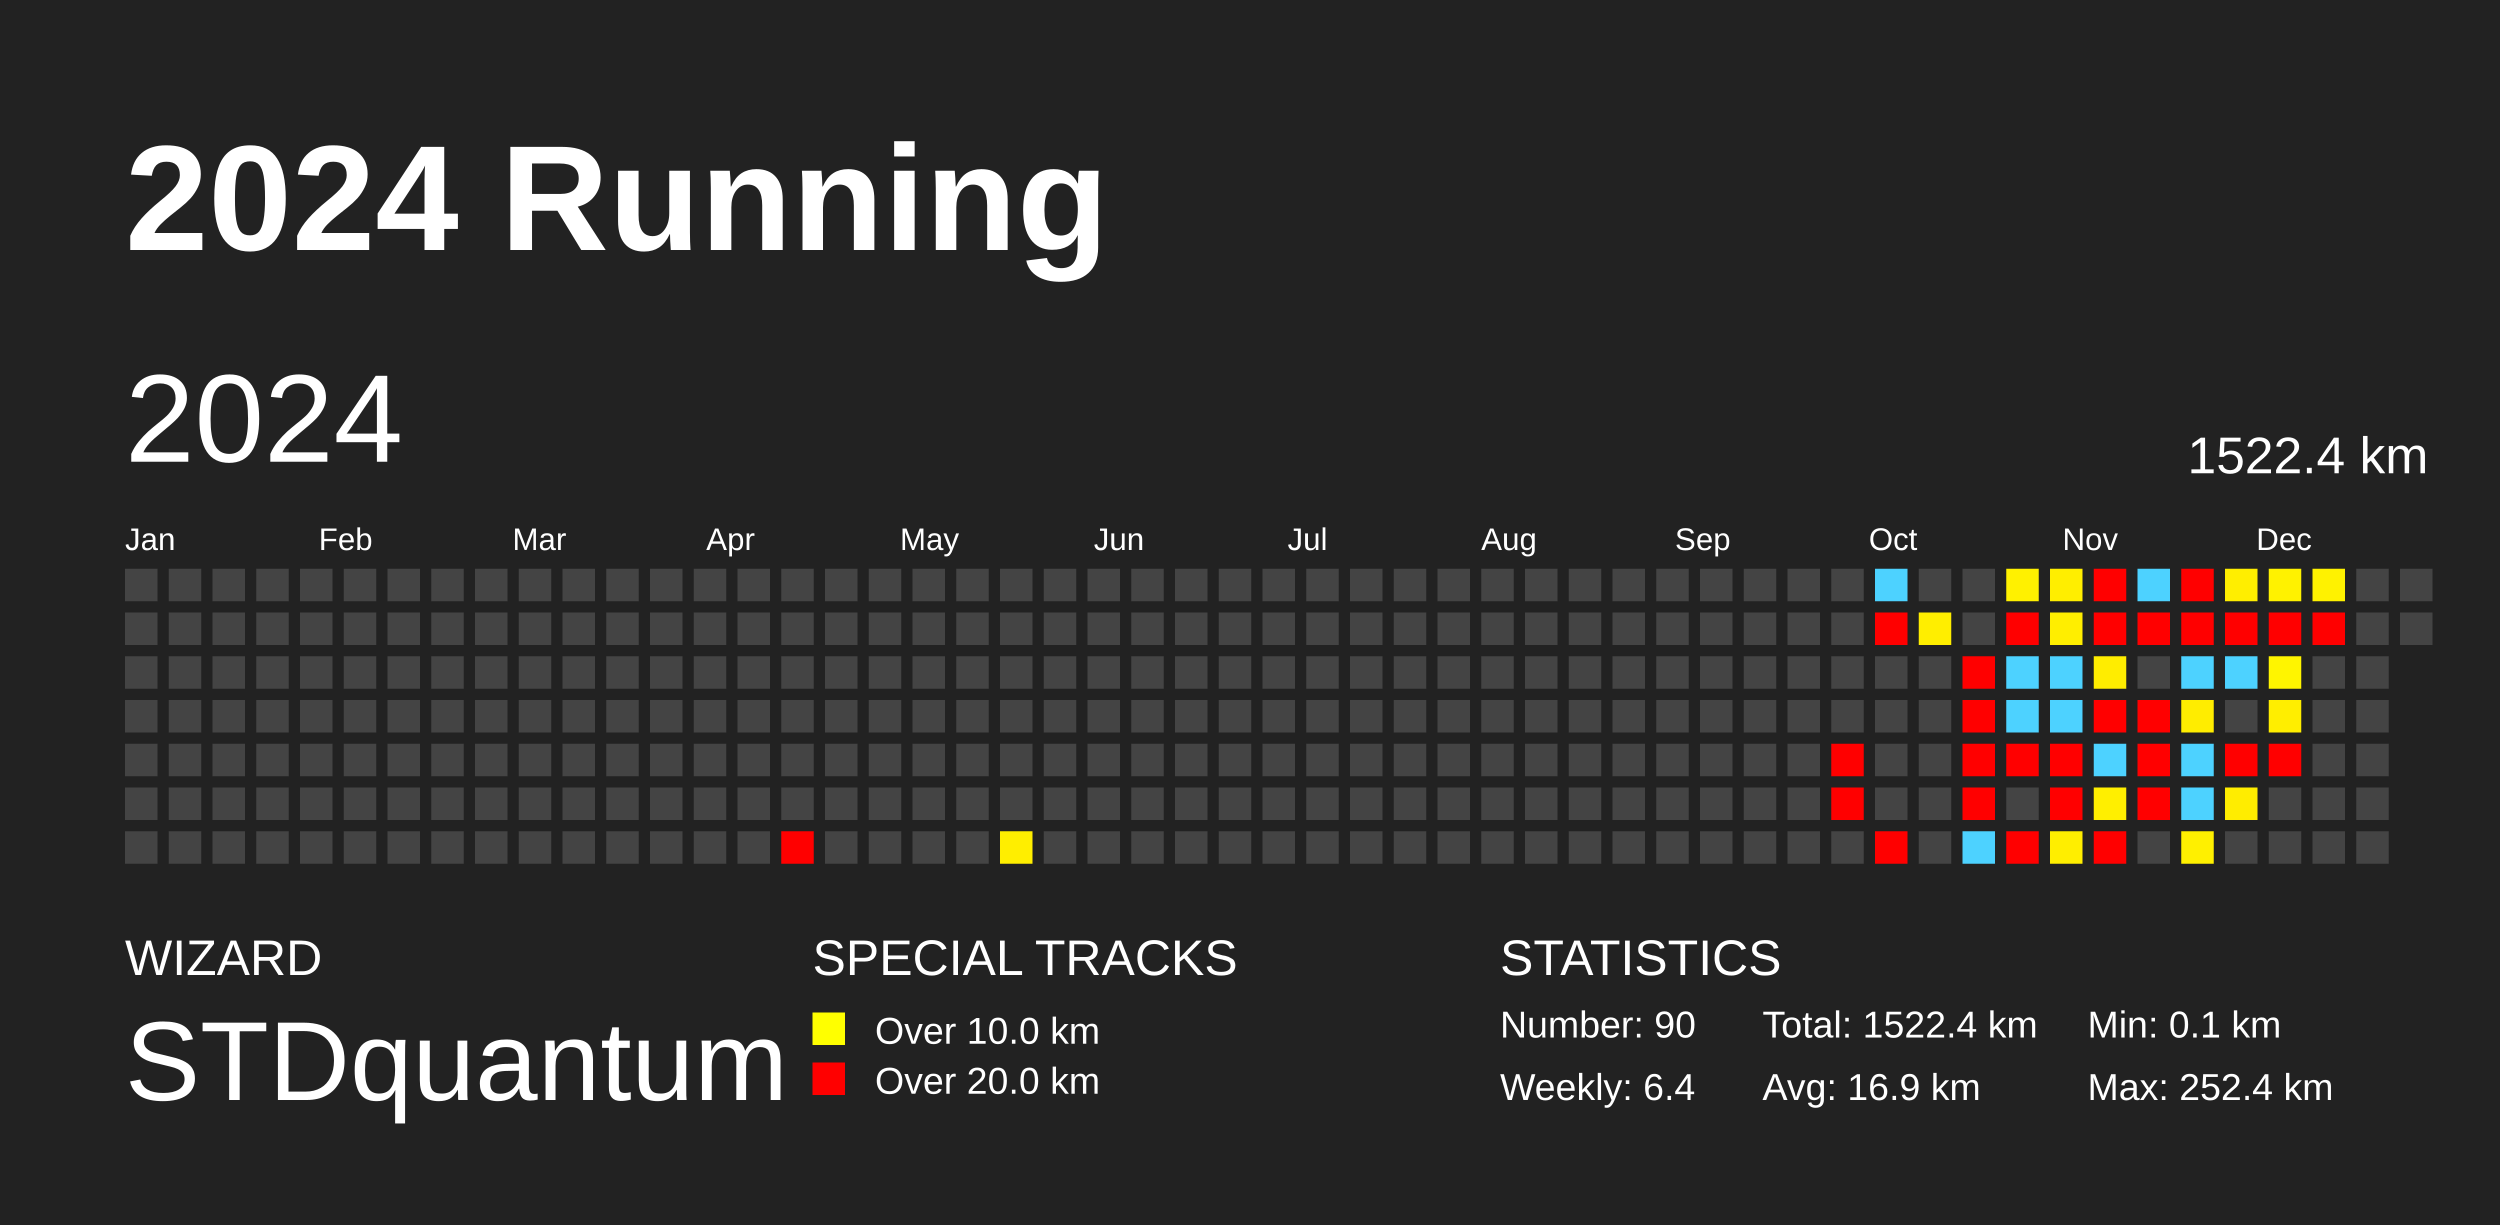
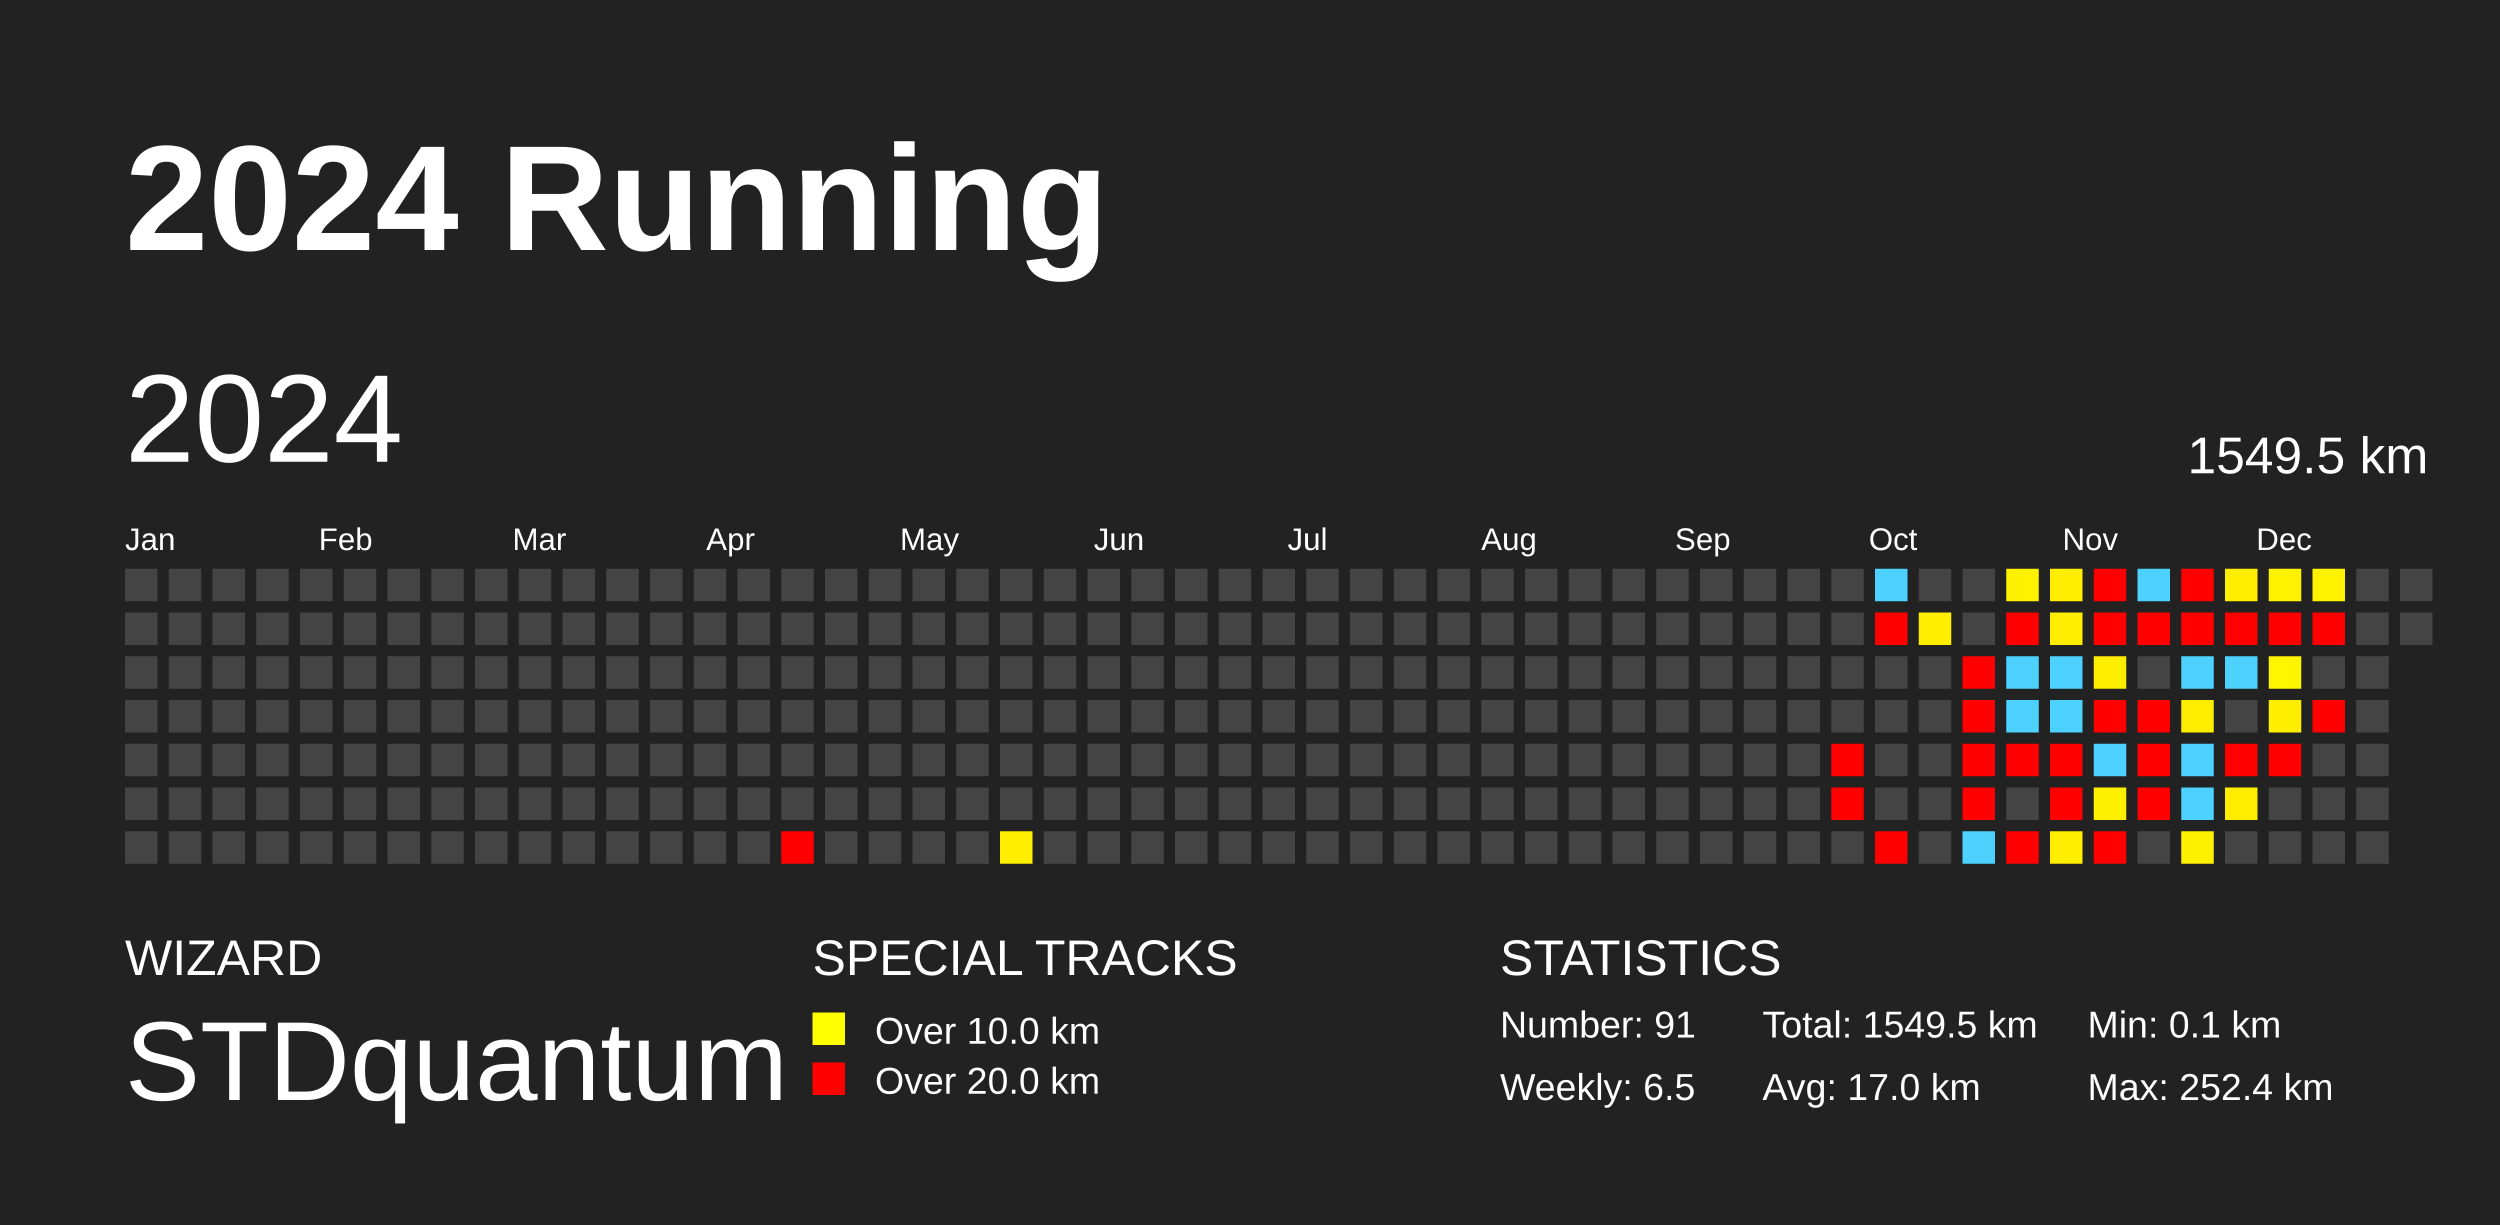
<svg xmlns="http://www.w3.org/2000/svg" baseProfile="full" height="98mm" version="1.1" viewBox="0,0,200,98" width="200mm">
  <defs />
  <rect fill="#222222" height="98" width="200" x="0" y="0" />
  <text fill="#FFFFFF" style="font-size:12px; font-family:Arial; font-weight:bold;" x="10" y="20">2024 Running</text>
  <text fill="#FFFFFF" style="font-size:4px; font-family:Arial" x="10" y="78">WIZARD</text>
  <text fill="#FFFFFF" style="font-size:9px; font-family:Arial" x="10" y="88">STDquantum</text>
  <text fill="#FFFFFF" style="font-size:4px; font-family:Arial" x="65" y="78">SPECIAL TRACKS</text>
  <rect fill="yellow" height="2.6" width="2.6" x="65" y="81" />
  <text fill="#FFFFFF" style="font-size:3px; font-family:Arial" x="70" y="83.5">Over 10.0 km</text>
  <rect fill="red" height="2.6" width="2.6" x="65" y="85" />
  <text fill="#FFFFFF" style="font-size:3px; font-family:Arial" x="70" y="87.5">Over 20.0 km</text>
  <text fill="#FFFFFF" style="font-size:4px; font-family:Arial" x="120" y="78">STATISTICS</text>
-   <text fill="#FFFFFF" style="font-size:3px; font-family:Arial" x="120" y="83">Number: 90</text>
-   <text fill="#FFFFFF" style="font-size:3px; font-family:Arial" x="120" y="88">Weekly: 6.4</text>
-   <text fill="#FFFFFF" style="font-size:3px; font-family:Arial" x="141" y="83">Total: 1522.4 km</text>
-   <text fill="#FFFFFF" style="font-size:3px; font-family:Arial" x="141" y="88">Avg: 16.9 km</text>
+   <text fill="#FFFFFF" style="font-size:3px; font-family:Arial" x="120" y="83">Number: 91</text>
+   <text fill="#FFFFFF" style="font-size:3px; font-family:Arial" x="120" y="88">Weekly: 6.5</text>
+   <text fill="#FFFFFF" style="font-size:3px; font-family:Arial" x="141" y="83">Total: 1549.5 km</text>
+   <text fill="#FFFFFF" style="font-size:3px; font-family:Arial" x="141" y="88">Avg: 17.0 km</text>
  <text fill="#FFFFFF" style="font-size:3px; font-family:Arial" x="167" y="83">Min: 0.1 km</text>
  <text fill="#FFFFFF" style="font-size:3px; font-family:Arial" x="167" y="88">Max: 252.4 km</text>
  <text dominant-baseline="hanging" fill="#FFFFFF" style="font-size:10.0px; font-family:Arial;" x="10" y="30">2024</text>
-   <text dominant-baseline="hanging" fill="#FFFFFF" style="font-size:4.125px; font-family:Arial;" x="175" y="35">1522.4 km</text>
+   <text dominant-baseline="hanging" fill="#FFFFFF" style="font-size:4.125px; font-family:Arial;" x="175" y="35">1549.5 km</text>
  <text fill="#FFFFFF" style="font-size:2.5px; font-family:Arial" x="10.0" y="44">Jan</text>
  <text fill="#FFFFFF" style="font-size:2.5px; font-family:Arial" x="25.5" y="44">Feb</text>
  <text fill="#FFFFFF" style="font-size:2.5px; font-family:Arial" x="41.0" y="44">Mar</text>
  <text fill="#FFFFFF" style="font-size:2.5px; font-family:Arial" x="56.5" y="44">Apr</text>
  <text fill="#FFFFFF" style="font-size:2.5px; font-family:Arial" x="72.0" y="44">May</text>
  <text fill="#FFFFFF" style="font-size:2.5px; font-family:Arial" x="87.5" y="44">Jun</text>
  <text fill="#FFFFFF" style="font-size:2.5px; font-family:Arial" x="103.0" y="44">Jul</text>
  <text fill="#FFFFFF" style="font-size:2.5px; font-family:Arial" x="118.5" y="44">Aug</text>
  <text fill="#FFFFFF" style="font-size:2.5px; font-family:Arial" x="134.0" y="44">Sep</text>
  <text fill="#FFFFFF" style="font-size:2.5px; font-family:Arial" x="149.5" y="44">Oct</text>
  <text fill="#FFFFFF" style="font-size:2.5px; font-family:Arial" x="165.0" y="44">Nov</text>
  <text fill="#FFFFFF" style="font-size:2.5px; font-family:Arial" x="180.5" y="44">Dec</text>
  <rect fill="#444444" height="2.6" width="2.6" x="10.0" y="45.5" />
  <rect fill="#444444" height="2.6" width="2.6" x="10.0" y="49.0" />
  <rect fill="#444444" height="2.6" width="2.6" x="10.0" y="52.5" />
  <rect fill="#444444" height="2.6" width="2.6" x="10.0" y="56.0" />
  <rect fill="#444444" height="2.6" width="2.6" x="10.0" y="59.5" />
  <rect fill="#444444" height="2.6" width="2.6" x="10.0" y="63.0" />
  <rect fill="#444444" height="2.6" width="2.6" x="10.0" y="66.5" />
  <rect fill="#444444" height="2.6" width="2.6" x="13.5" y="45.5" />
  <rect fill="#444444" height="2.6" width="2.6" x="13.5" y="49.0" />
  <rect fill="#444444" height="2.6" width="2.6" x="13.5" y="52.5" />
  <rect fill="#444444" height="2.6" width="2.6" x="13.5" y="56.0" />
  <rect fill="#444444" height="2.6" width="2.6" x="13.5" y="59.5" />
  <rect fill="#444444" height="2.6" width="2.6" x="13.5" y="63.0" />
  <rect fill="#444444" height="2.6" width="2.6" x="13.5" y="66.5" />
  <rect fill="#444444" height="2.6" width="2.6" x="17.0" y="45.5" />
  <rect fill="#444444" height="2.6" width="2.6" x="17.0" y="49.0" />
  <rect fill="#444444" height="2.6" width="2.6" x="17.0" y="52.5" />
  <rect fill="#444444" height="2.6" width="2.6" x="17.0" y="56.0" />
  <rect fill="#444444" height="2.6" width="2.6" x="17.0" y="59.5" />
  <rect fill="#444444" height="2.6" width="2.6" x="17.0" y="63.0" />
  <rect fill="#444444" height="2.6" width="2.6" x="17.0" y="66.5" />
  <rect fill="#444444" height="2.6" width="2.6" x="20.5" y="45.5" />
  <rect fill="#444444" height="2.6" width="2.6" x="20.5" y="49.0" />
  <rect fill="#444444" height="2.6" width="2.6" x="20.5" y="52.5" />
  <rect fill="#444444" height="2.6" width="2.6" x="20.5" y="56.0" />
  <rect fill="#444444" height="2.6" width="2.6" x="20.5" y="59.5" />
  <rect fill="#444444" height="2.6" width="2.6" x="20.5" y="63.0" />
  <rect fill="#444444" height="2.6" width="2.6" x="20.5" y="66.5" />
  <rect fill="#444444" height="2.6" width="2.6" x="24.0" y="45.5" />
  <rect fill="#444444" height="2.6" width="2.6" x="24.0" y="49.0" />
  <rect fill="#444444" height="2.6" width="2.6" x="24.0" y="52.5" />
  <rect fill="#444444" height="2.6" width="2.6" x="24.0" y="56.0" />
  <rect fill="#444444" height="2.6" width="2.6" x="24.0" y="59.5" />
  <rect fill="#444444" height="2.6" width="2.6" x="24.0" y="63.0" />
  <rect fill="#444444" height="2.6" width="2.6" x="24.0" y="66.5" />
  <rect fill="#444444" height="2.6" width="2.6" x="27.5" y="45.5" />
  <rect fill="#444444" height="2.6" width="2.6" x="27.5" y="49.0" />
  <rect fill="#444444" height="2.6" width="2.6" x="27.5" y="52.5" />
  <rect fill="#444444" height="2.6" width="2.6" x="27.5" y="56.0" />
  <rect fill="#444444" height="2.6" width="2.6" x="27.5" y="59.5" />
  <rect fill="#444444" height="2.6" width="2.6" x="27.5" y="63.0" />
  <rect fill="#444444" height="2.6" width="2.6" x="27.5" y="66.5" />
  <rect fill="#444444" height="2.6" width="2.6" x="31.0" y="45.5" />
  <rect fill="#444444" height="2.6" width="2.6" x="31.0" y="49.0" />
  <rect fill="#444444" height="2.6" width="2.6" x="31.0" y="52.5" />
  <rect fill="#444444" height="2.6" width="2.6" x="31.0" y="56.0" />
  <rect fill="#444444" height="2.6" width="2.6" x="31.0" y="59.5" />
  <rect fill="#444444" height="2.6" width="2.6" x="31.0" y="63.0" />
  <rect fill="#444444" height="2.6" width="2.6" x="31.0" y="66.5" />
  <rect fill="#444444" height="2.6" width="2.6" x="34.5" y="45.5" />
  <rect fill="#444444" height="2.6" width="2.6" x="34.5" y="49.0" />
  <rect fill="#444444" height="2.6" width="2.6" x="34.5" y="52.5" />
  <rect fill="#444444" height="2.6" width="2.6" x="34.5" y="56.0" />
  <rect fill="#444444" height="2.6" width="2.6" x="34.5" y="59.5" />
  <rect fill="#444444" height="2.6" width="2.6" x="34.5" y="63.0" />
  <rect fill="#444444" height="2.6" width="2.6" x="34.5" y="66.5" />
  <rect fill="#444444" height="2.6" width="2.6" x="38.0" y="45.5" />
  <rect fill="#444444" height="2.6" width="2.6" x="38.0" y="49.0" />
  <rect fill="#444444" height="2.6" width="2.6" x="38.0" y="52.5" />
  <rect fill="#444444" height="2.6" width="2.6" x="38.0" y="56.0" />
  <rect fill="#444444" height="2.6" width="2.6" x="38.0" y="59.5" />
  <rect fill="#444444" height="2.6" width="2.6" x="38.0" y="63.0" />
  <rect fill="#444444" height="2.6" width="2.6" x="38.0" y="66.5" />
  <rect fill="#444444" height="2.6" width="2.6" x="41.5" y="45.5" />
  <rect fill="#444444" height="2.6" width="2.6" x="41.5" y="49.0" />
  <rect fill="#444444" height="2.6" width="2.6" x="41.5" y="52.5" />
  <rect fill="#444444" height="2.6" width="2.6" x="41.5" y="56.0" />
  <rect fill="#444444" height="2.6" width="2.6" x="41.5" y="59.5" />
  <rect fill="#444444" height="2.6" width="2.6" x="41.5" y="63.0" />
  <rect fill="#444444" height="2.6" width="2.6" x="41.5" y="66.5" />
  <rect fill="#444444" height="2.6" width="2.6" x="45.0" y="45.5" />
  <rect fill="#444444" height="2.6" width="2.6" x="45.0" y="49.0" />
  <rect fill="#444444" height="2.6" width="2.6" x="45.0" y="52.5" />
  <rect fill="#444444" height="2.6" width="2.6" x="45.0" y="56.0" />
  <rect fill="#444444" height="2.6" width="2.6" x="45.0" y="59.5" />
  <rect fill="#444444" height="2.6" width="2.6" x="45.0" y="63.0" />
  <rect fill="#444444" height="2.6" width="2.6" x="45.0" y="66.5" />
  <rect fill="#444444" height="2.6" width="2.6" x="48.5" y="45.5" />
  <rect fill="#444444" height="2.6" width="2.6" x="48.5" y="49.0" />
  <rect fill="#444444" height="2.6" width="2.6" x="48.5" y="52.5" />
  <rect fill="#444444" height="2.6" width="2.6" x="48.5" y="56.0" />
  <rect fill="#444444" height="2.6" width="2.6" x="48.5" y="59.5" />
  <rect fill="#444444" height="2.6" width="2.6" x="48.5" y="63.0" />
  <rect fill="#444444" height="2.6" width="2.6" x="48.5" y="66.5" />
  <rect fill="#444444" height="2.6" width="2.6" x="52.0" y="45.5" />
  <rect fill="#444444" height="2.6" width="2.6" x="52.0" y="49.0" />
  <rect fill="#444444" height="2.6" width="2.6" x="52.0" y="52.5" />
  <rect fill="#444444" height="2.6" width="2.6" x="52.0" y="56.0" />
  <rect fill="#444444" height="2.6" width="2.6" x="52.0" y="59.5" />
  <rect fill="#444444" height="2.6" width="2.6" x="52.0" y="63.0" />
  <rect fill="#444444" height="2.6" width="2.6" x="52.0" y="66.5" />
  <rect fill="#444444" height="2.6" width="2.6" x="55.5" y="45.5" />
  <rect fill="#444444" height="2.6" width="2.6" x="55.5" y="49.0" />
  <rect fill="#444444" height="2.6" width="2.6" x="55.5" y="52.5" />
  <rect fill="#444444" height="2.6" width="2.6" x="55.5" y="56.0" />
  <rect fill="#444444" height="2.6" width="2.6" x="55.5" y="59.5" />
  <rect fill="#444444" height="2.6" width="2.6" x="55.5" y="63.0" />
  <rect fill="#444444" height="2.6" width="2.6" x="55.5" y="66.5" />
  <rect fill="#444444" height="2.6" width="2.6" x="59.0" y="45.5" />
  <rect fill="#444444" height="2.6" width="2.6" x="59.0" y="49.0" />
  <rect fill="#444444" height="2.6" width="2.6" x="59.0" y="52.5" />
  <rect fill="#444444" height="2.6" width="2.6" x="59.0" y="56.0" />
  <rect fill="#444444" height="2.6" width="2.6" x="59.0" y="59.5" />
  <rect fill="#444444" height="2.6" width="2.6" x="59.0" y="63.0" />
  <rect fill="#444444" height="2.6" width="2.6" x="59.0" y="66.5" />
  <rect fill="#444444" height="2.6" width="2.6" x="62.5" y="45.5" />
  <rect fill="#444444" height="2.6" width="2.6" x="62.5" y="49.0" />
  <rect fill="#444444" height="2.6" width="2.6" x="62.5" y="52.5" />
  <rect fill="#444444" height="2.6" width="2.6" x="62.5" y="56.0" />
  <rect fill="#444444" height="2.6" width="2.6" x="62.5" y="59.5" />
  <rect fill="#444444" height="2.6" width="2.6" x="62.5" y="63.0" />
  <rect fill="red" height="2.6" width="2.6" x="62.5" y="66.5" />
  <rect fill="#444444" height="2.6" width="2.6" x="66.0" y="45.5" />
  <rect fill="#444444" height="2.6" width="2.6" x="66.0" y="49.0" />
  <rect fill="#444444" height="2.6" width="2.6" x="66.0" y="52.5" />
  <rect fill="#444444" height="2.6" width="2.6" x="66.0" y="56.0" />
  <rect fill="#444444" height="2.6" width="2.6" x="66.0" y="59.5" />
  <rect fill="#444444" height="2.6" width="2.6" x="66.0" y="63.0" />
  <rect fill="#444444" height="2.6" width="2.6" x="66.0" y="66.5" />
  <rect fill="#444444" height="2.6" width="2.6" x="69.5" y="45.5" />
  <rect fill="#444444" height="2.6" width="2.6" x="69.5" y="49.0" />
  <rect fill="#444444" height="2.6" width="2.6" x="69.5" y="52.5" />
  <rect fill="#444444" height="2.6" width="2.6" x="69.5" y="56.0" />
  <rect fill="#444444" height="2.6" width="2.6" x="69.5" y="59.5" />
  <rect fill="#444444" height="2.6" width="2.6" x="69.5" y="63.0" />
  <rect fill="#444444" height="2.6" width="2.6" x="69.5" y="66.5" />
  <rect fill="#444444" height="2.6" width="2.6" x="73.0" y="45.5" />
  <rect fill="#444444" height="2.6" width="2.6" x="73.0" y="49.0" />
  <rect fill="#444444" height="2.6" width="2.6" x="73.0" y="52.5" />
  <rect fill="#444444" height="2.6" width="2.6" x="73.0" y="56.0" />
  <rect fill="#444444" height="2.6" width="2.6" x="73.0" y="59.5" />
  <rect fill="#444444" height="2.6" width="2.6" x="73.0" y="63.0" />
  <rect fill="#444444" height="2.6" width="2.6" x="73.0" y="66.5" />
  <rect fill="#444444" height="2.6" width="2.6" x="76.5" y="45.5" />
  <rect fill="#444444" height="2.6" width="2.6" x="76.5" y="49.0" />
  <rect fill="#444444" height="2.6" width="2.6" x="76.5" y="52.5" />
  <rect fill="#444444" height="2.6" width="2.6" x="76.5" y="56.0" />
  <rect fill="#444444" height="2.6" width="2.6" x="76.5" y="59.5" />
  <rect fill="#444444" height="2.6" width="2.6" x="76.5" y="63.0" />
  <rect fill="#444444" height="2.6" width="2.6" x="76.5" y="66.5" />
  <rect fill="#444444" height="2.6" width="2.6" x="80.0" y="45.5" />
  <rect fill="#444444" height="2.6" width="2.6" x="80.0" y="49.0" />
  <rect fill="#444444" height="2.6" width="2.6" x="80.0" y="52.5" />
  <rect fill="#444444" height="2.6" width="2.6" x="80.0" y="56.0" />
  <rect fill="#444444" height="2.6" width="2.6" x="80.0" y="59.5" />
  <rect fill="#444444" height="2.6" width="2.6" x="80.0" y="63.0" />
  <rect fill="#ffee00" height="2.6" width="2.6" x="80.0" y="66.5" />
  <rect fill="#444444" height="2.6" width="2.6" x="83.5" y="45.5" />
  <rect fill="#444444" height="2.6" width="2.6" x="83.5" y="49.0" />
  <rect fill="#444444" height="2.6" width="2.6" x="83.5" y="52.5" />
  <rect fill="#444444" height="2.6" width="2.6" x="83.5" y="56.0" />
  <rect fill="#444444" height="2.6" width="2.6" x="83.5" y="59.5" />
  <rect fill="#444444" height="2.6" width="2.6" x="83.5" y="63.0" />
  <rect fill="#444444" height="2.6" width="2.6" x="83.5" y="66.5" />
  <rect fill="#444444" height="2.6" width="2.6" x="87.0" y="45.5" />
  <rect fill="#444444" height="2.6" width="2.6" x="87.0" y="49.0" />
  <rect fill="#444444" height="2.6" width="2.6" x="87.0" y="52.5" />
  <rect fill="#444444" height="2.6" width="2.6" x="87.0" y="56.0" />
  <rect fill="#444444" height="2.6" width="2.6" x="87.0" y="59.5" />
  <rect fill="#444444" height="2.6" width="2.6" x="87.0" y="63.0" />
  <rect fill="#444444" height="2.6" width="2.6" x="87.0" y="66.5" />
  <rect fill="#444444" height="2.6" width="2.6" x="90.5" y="45.5" />
  <rect fill="#444444" height="2.6" width="2.6" x="90.5" y="49.0" />
  <rect fill="#444444" height="2.6" width="2.6" x="90.5" y="52.5" />
  <rect fill="#444444" height="2.6" width="2.6" x="90.5" y="56.0" />
  <rect fill="#444444" height="2.6" width="2.6" x="90.5" y="59.5" />
  <rect fill="#444444" height="2.6" width="2.6" x="90.5" y="63.0" />
  <rect fill="#444444" height="2.6" width="2.6" x="90.5" y="66.5" />
  <rect fill="#444444" height="2.6" width="2.6" x="94.0" y="45.5" />
  <rect fill="#444444" height="2.6" width="2.6" x="94.0" y="49.0" />
  <rect fill="#444444" height="2.6" width="2.6" x="94.0" y="52.5" />
  <rect fill="#444444" height="2.6" width="2.6" x="94.0" y="56.0" />
  <rect fill="#444444" height="2.6" width="2.6" x="94.0" y="59.5" />
  <rect fill="#444444" height="2.6" width="2.6" x="94.0" y="63.0" />
  <rect fill="#444444" height="2.6" width="2.6" x="94.0" y="66.5" />
  <rect fill="#444444" height="2.6" width="2.6" x="97.5" y="45.5" />
  <rect fill="#444444" height="2.6" width="2.6" x="97.5" y="49.0" />
  <rect fill="#444444" height="2.6" width="2.6" x="97.5" y="52.5" />
  <rect fill="#444444" height="2.6" width="2.6" x="97.5" y="56.0" />
  <rect fill="#444444" height="2.6" width="2.6" x="97.5" y="59.5" />
  <rect fill="#444444" height="2.6" width="2.6" x="97.5" y="63.0" />
  <rect fill="#444444" height="2.6" width="2.6" x="97.5" y="66.5" />
  <rect fill="#444444" height="2.6" width="2.6" x="101.0" y="45.5" />
  <rect fill="#444444" height="2.6" width="2.6" x="101.0" y="49.0" />
  <rect fill="#444444" height="2.6" width="2.6" x="101.0" y="52.5" />
  <rect fill="#444444" height="2.6" width="2.6" x="101.0" y="56.0" />
  <rect fill="#444444" height="2.6" width="2.6" x="101.0" y="59.5" />
  <rect fill="#444444" height="2.6" width="2.6" x="101.0" y="63.0" />
  <rect fill="#444444" height="2.6" width="2.6" x="101.0" y="66.5" />
  <rect fill="#444444" height="2.6" width="2.6" x="104.5" y="45.5" />
  <rect fill="#444444" height="2.6" width="2.6" x="104.5" y="49.0" />
  <rect fill="#444444" height="2.6" width="2.6" x="104.5" y="52.5" />
  <rect fill="#444444" height="2.6" width="2.6" x="104.5" y="56.0" />
  <rect fill="#444444" height="2.6" width="2.6" x="104.5" y="59.5" />
  <rect fill="#444444" height="2.6" width="2.6" x="104.5" y="63.0" />
  <rect fill="#444444" height="2.6" width="2.6" x="104.5" y="66.5" />
  <rect fill="#444444" height="2.6" width="2.6" x="108.0" y="45.5" />
  <rect fill="#444444" height="2.6" width="2.6" x="108.0" y="49.0" />
  <rect fill="#444444" height="2.6" width="2.6" x="108.0" y="52.5" />
  <rect fill="#444444" height="2.6" width="2.6" x="108.0" y="56.0" />
  <rect fill="#444444" height="2.6" width="2.6" x="108.0" y="59.5" />
  <rect fill="#444444" height="2.6" width="2.6" x="108.0" y="63.0" />
  <rect fill="#444444" height="2.6" width="2.6" x="108.0" y="66.5" />
  <rect fill="#444444" height="2.6" width="2.6" x="111.5" y="45.5" />
  <rect fill="#444444" height="2.6" width="2.6" x="111.5" y="49.0" />
  <rect fill="#444444" height="2.6" width="2.6" x="111.5" y="52.5" />
  <rect fill="#444444" height="2.6" width="2.6" x="111.5" y="56.0" />
  <rect fill="#444444" height="2.6" width="2.6" x="111.5" y="59.5" />
  <rect fill="#444444" height="2.6" width="2.6" x="111.5" y="63.0" />
  <rect fill="#444444" height="2.6" width="2.6" x="111.5" y="66.5" />
  <rect fill="#444444" height="2.6" width="2.6" x="115.0" y="45.5" />
  <rect fill="#444444" height="2.6" width="2.6" x="115.0" y="49.0" />
  <rect fill="#444444" height="2.6" width="2.6" x="115.0" y="52.5" />
  <rect fill="#444444" height="2.6" width="2.6" x="115.0" y="56.0" />
  <rect fill="#444444" height="2.6" width="2.6" x="115.0" y="59.5" />
  <rect fill="#444444" height="2.6" width="2.6" x="115.0" y="63.0" />
  <rect fill="#444444" height="2.6" width="2.6" x="115.0" y="66.5" />
  <rect fill="#444444" height="2.6" width="2.6" x="118.5" y="45.5" />
  <rect fill="#444444" height="2.6" width="2.6" x="118.5" y="49.0" />
  <rect fill="#444444" height="2.6" width="2.6" x="118.5" y="52.5" />
  <rect fill="#444444" height="2.6" width="2.6" x="118.5" y="56.0" />
  <rect fill="#444444" height="2.6" width="2.6" x="118.5" y="59.5" />
  <rect fill="#444444" height="2.6" width="2.6" x="118.5" y="63.0" />
  <rect fill="#444444" height="2.6" width="2.6" x="118.5" y="66.5" />
  <rect fill="#444444" height="2.6" width="2.6" x="122.0" y="45.5" />
  <rect fill="#444444" height="2.6" width="2.6" x="122.0" y="49.0" />
  <rect fill="#444444" height="2.6" width="2.6" x="122.0" y="52.5" />
  <rect fill="#444444" height="2.6" width="2.6" x="122.0" y="56.0" />
  <rect fill="#444444" height="2.6" width="2.6" x="122.0" y="59.5" />
  <rect fill="#444444" height="2.6" width="2.6" x="122.0" y="63.0" />
  <rect fill="#444444" height="2.6" width="2.6" x="122.0" y="66.5" />
  <rect fill="#444444" height="2.6" width="2.6" x="125.5" y="45.5" />
  <rect fill="#444444" height="2.6" width="2.6" x="125.5" y="49.0" />
  <rect fill="#444444" height="2.6" width="2.6" x="125.5" y="52.5" />
  <rect fill="#444444" height="2.6" width="2.6" x="125.5" y="56.0" />
  <rect fill="#444444" height="2.6" width="2.6" x="125.5" y="59.5" />
  <rect fill="#444444" height="2.6" width="2.6" x="125.5" y="63.0" />
  <rect fill="#444444" height="2.6" width="2.6" x="125.5" y="66.5" />
  <rect fill="#444444" height="2.6" width="2.6" x="129.0" y="45.5" />
  <rect fill="#444444" height="2.6" width="2.6" x="129.0" y="49.0" />
  <rect fill="#444444" height="2.6" width="2.6" x="129.0" y="52.5" />
  <rect fill="#444444" height="2.6" width="2.6" x="129.0" y="56.0" />
  <rect fill="#444444" height="2.6" width="2.6" x="129.0" y="59.5" />
  <rect fill="#444444" height="2.6" width="2.6" x="129.0" y="63.0" />
  <rect fill="#444444" height="2.6" width="2.6" x="129.0" y="66.5" />
  <rect fill="#444444" height="2.6" width="2.6" x="132.5" y="45.5" />
  <rect fill="#444444" height="2.6" width="2.6" x="132.5" y="49.0" />
  <rect fill="#444444" height="2.6" width="2.6" x="132.5" y="52.5" />
  <rect fill="#444444" height="2.6" width="2.6" x="132.5" y="56.0" />
  <rect fill="#444444" height="2.6" width="2.6" x="132.5" y="59.5" />
  <rect fill="#444444" height="2.6" width="2.6" x="132.5" y="63.0" />
  <rect fill="#444444" height="2.6" width="2.6" x="132.5" y="66.5" />
  <rect fill="#444444" height="2.6" width="2.6" x="136.0" y="45.5" />
  <rect fill="#444444" height="2.6" width="2.6" x="136.0" y="49.0" />
  <rect fill="#444444" height="2.6" width="2.6" x="136.0" y="52.5" />
  <rect fill="#444444" height="2.6" width="2.6" x="136.0" y="56.0" />
  <rect fill="#444444" height="2.6" width="2.6" x="136.0" y="59.5" />
  <rect fill="#444444" height="2.6" width="2.6" x="136.0" y="63.0" />
  <rect fill="#444444" height="2.6" width="2.6" x="136.0" y="66.5" />
  <rect fill="#444444" height="2.6" width="2.6" x="139.5" y="45.5" />
  <rect fill="#444444" height="2.6" width="2.6" x="139.5" y="49.0" />
  <rect fill="#444444" height="2.6" width="2.6" x="139.5" y="52.5" />
  <rect fill="#444444" height="2.6" width="2.6" x="139.5" y="56.0" />
  <rect fill="#444444" height="2.6" width="2.6" x="139.5" y="59.5" />
  <rect fill="#444444" height="2.6" width="2.6" x="139.5" y="63.0" />
  <rect fill="#444444" height="2.6" width="2.6" x="139.5" y="66.5" />
  <rect fill="#444444" height="2.6" width="2.6" x="143.0" y="45.5" />
  <rect fill="#444444" height="2.6" width="2.6" x="143.0" y="49.0" />
  <rect fill="#444444" height="2.6" width="2.6" x="143.0" y="52.5" />
  <rect fill="#444444" height="2.6" width="2.6" x="143.0" y="56.0" />
  <rect fill="#444444" height="2.6" width="2.6" x="143.0" y="59.5" />
  <rect fill="#444444" height="2.6" width="2.6" x="143.0" y="63.0" />
  <rect fill="#444444" height="2.6" width="2.6" x="143.0" y="66.5" />
  <rect fill="#444444" height="2.6" width="2.6" x="146.5" y="45.5" />
  <rect fill="#444444" height="2.6" width="2.6" x="146.5" y="49.0" />
  <rect fill="#444444" height="2.6" width="2.6" x="146.5" y="52.5" />
  <rect fill="#444444" height="2.6" width="2.6" x="146.5" y="56.0" />
  <rect fill="red" height="2.6" width="2.6" x="146.5" y="59.5" />
  <rect fill="red" height="2.6" width="2.6" x="146.5" y="63.0" />
  <rect fill="#444444" height="2.6" width="2.6" x="146.5" y="66.5" />
  <rect fill="#4dd2ff" height="2.6" width="2.6" x="150.0" y="45.5" />
  <rect fill="red" height="2.6" width="2.6" x="150.0" y="49.0" />
  <rect fill="#444444" height="2.6" width="2.6" x="150.0" y="52.5" />
  <rect fill="#444444" height="2.6" width="2.6" x="150.0" y="56.0" />
  <rect fill="#444444" height="2.6" width="2.6" x="150.0" y="59.5" />
  <rect fill="#444444" height="2.6" width="2.6" x="150.0" y="63.0" />
  <rect fill="red" height="2.6" width="2.6" x="150.0" y="66.5" />
  <rect fill="#444444" height="2.6" width="2.6" x="153.5" y="45.5" />
  <rect fill="#ffee00" height="2.6" width="2.6" x="153.5" y="49.0" />
  <rect fill="#444444" height="2.6" width="2.6" x="153.5" y="52.5" />
  <rect fill="#444444" height="2.6" width="2.6" x="153.5" y="56.0" />
  <rect fill="#444444" height="2.6" width="2.6" x="153.5" y="59.5" />
  <rect fill="#444444" height="2.6" width="2.6" x="153.5" y="63.0" />
  <rect fill="#444444" height="2.6" width="2.6" x="153.5" y="66.5" />
  <rect fill="#444444" height="2.6" width="2.6" x="157.0" y="45.5" />
  <rect fill="#444444" height="2.6" width="2.6" x="157.0" y="49.0" />
  <rect fill="red" height="2.6" width="2.6" x="157.0" y="52.5" />
  <rect fill="red" height="2.6" width="2.6" x="157.0" y="56.0" />
  <rect fill="red" height="2.6" width="2.6" x="157.0" y="59.5" />
  <rect fill="red" height="2.6" width="2.6" x="157.0" y="63.0" />
  <rect fill="#4dd2ff" height="2.6" width="2.6" x="157.0" y="66.5" />
  <rect fill="#fff100" height="2.6" width="2.6" x="160.5" y="45.5" />
  <rect fill="red" height="2.6" width="2.6" x="160.5" y="49.0" />
  <rect fill="#4dd2ff" height="2.6" width="2.6" x="160.5" y="52.5" />
  <rect fill="#4dd2ff" height="2.6" width="2.6" x="160.5" y="56.0" />
  <rect fill="red" height="2.6" width="2.6" x="160.5" y="59.5" />
  <rect fill="#444444" height="2.6" width="2.6" x="160.5" y="63.0" />
  <rect fill="red" height="2.6" width="2.6" x="160.5" y="66.5" />
  <rect fill="#ffee00" height="2.6" width="2.6" x="164.0" y="45.5" />
  <rect fill="#ffee00" height="2.6" width="2.6" x="164.0" y="49.0" />
  <rect fill="#4dd2ff" height="2.6" width="2.6" x="164.0" y="52.5" />
  <rect fill="#4dd2ff" height="2.6" width="2.6" x="164.0" y="56.0" />
  <rect fill="red" height="2.6" width="2.6" x="164.0" y="59.5" />
  <rect fill="red" height="2.6" width="2.6" x="164.0" y="63.0" />
  <rect fill="#ffee00" height="2.6" width="2.6" x="164.0" y="66.5" />
  <rect fill="red" height="2.6" width="2.6" x="167.5" y="45.5" />
  <rect fill="red" height="2.6" width="2.6" x="167.5" y="49.0" />
  <rect fill="#ffed00" height="2.6" width="2.6" x="167.5" y="52.5" />
  <rect fill="red" height="2.6" width="2.6" x="167.5" y="56.0" />
  <rect fill="#4dd2ff" height="2.6" width="2.6" x="167.5" y="59.5" />
  <rect fill="#ffef00" height="2.6" width="2.6" x="167.5" y="63.0" />
  <rect fill="red" height="2.6" width="2.6" x="167.5" y="66.5" />
  <rect fill="#4dd2ff" height="2.6" width="2.6" x="171.0" y="45.5" />
  <rect fill="red" height="2.6" width="2.6" x="171.0" y="49.0" />
  <rect fill="#444444" height="2.6" width="2.6" x="171.0" y="52.5" />
  <rect fill="red" height="2.6" width="2.6" x="171.0" y="56.0" />
  <rect fill="red" height="2.6" width="2.6" x="171.0" y="59.5" />
  <rect fill="red" height="2.6" width="2.6" x="171.0" y="63.0" />
  <rect fill="#444444" height="2.6" width="2.6" x="171.0" y="66.5" />
  <rect fill="red" height="2.6" width="2.6" x="174.5" y="45.5" />
  <rect fill="red" height="2.6" width="2.6" x="174.5" y="49.0" />
  <rect fill="#4dd2ff" height="2.6" width="2.6" x="174.5" y="52.5" />
  <rect fill="#ffed00" height="2.6" width="2.6" x="174.5" y="56.0" />
  <rect fill="#4dd2ff" height="2.6" width="2.6" x="174.5" y="59.5" />
  <rect fill="#4dd2ff" height="2.6" width="2.6" x="174.5" y="63.0" />
  <rect fill="#fff000" height="2.6" width="2.6" x="174.5" y="66.5" />
  <rect fill="#ffee00" height="2.6" width="2.6" x="178.0" y="45.5" />
  <rect fill="red" height="2.6" width="2.6" x="178.0" y="49.0" />
  <rect fill="#4dd2ff" height="2.6" width="2.6" x="178.0" y="52.5" />
  <rect fill="#444444" height="2.6" width="2.6" x="178.0" y="56.0" />
  <rect fill="red" height="2.6" width="2.6" x="178.0" y="59.5" />
  <rect fill="#ffed00" height="2.6" width="2.6" x="178.0" y="63.0" />
  <rect fill="#444444" height="2.6" width="2.6" x="178.0" y="66.5" />
  <rect fill="#fff200" height="2.6" width="2.6" x="181.5" y="45.5" />
  <rect fill="red" height="2.6" width="2.6" x="181.5" y="49.0" />
  <rect fill="#fff500" height="2.6" width="2.6" x="181.5" y="52.5" />
  <rect fill="#ffee00" height="2.6" width="2.6" x="181.5" y="56.0" />
  <rect fill="red" height="2.6" width="2.6" x="181.5" y="59.5" />
  <rect fill="#444444" height="2.6" width="2.6" x="181.5" y="63.0" />
  <rect fill="#444444" height="2.6" width="2.6" x="181.5" y="66.5" />
  <rect fill="#fff200" height="2.6" width="2.6" x="185.0" y="45.5" />
  <rect fill="red" height="2.6" width="2.6" x="185.0" y="49.0" />
  <rect fill="#444444" height="2.6" width="2.6" x="185.0" y="52.5" />
-   <rect fill="#444444" height="2.6" width="2.6" x="185.0" y="56.0" />
+   <rect fill="red" height="2.6" width="2.6" x="185.0" y="56.0" />
  <rect fill="#444444" height="2.6" width="2.6" x="185.0" y="59.5" />
  <rect fill="#444444" height="2.6" width="2.6" x="185.0" y="63.0" />
  <rect fill="#444444" height="2.6" width="2.6" x="185.0" y="66.5" />
  <rect fill="#444444" height="2.6" width="2.6" x="188.5" y="45.5" />
  <rect fill="#444444" height="2.6" width="2.6" x="188.5" y="49.0" />
  <rect fill="#444444" height="2.6" width="2.6" x="188.5" y="52.5" />
  <rect fill="#444444" height="2.6" width="2.6" x="188.5" y="56.0" />
  <rect fill="#444444" height="2.6" width="2.6" x="188.5" y="59.5" />
  <rect fill="#444444" height="2.6" width="2.6" x="188.5" y="63.0" />
  <rect fill="#444444" height="2.6" width="2.6" x="188.5" y="66.5" />
  <rect fill="#444444" height="2.6" width="2.6" x="192.0" y="45.5" />
  <rect fill="#444444" height="2.6" width="2.6" x="192.0" y="49.0" />
</svg>
